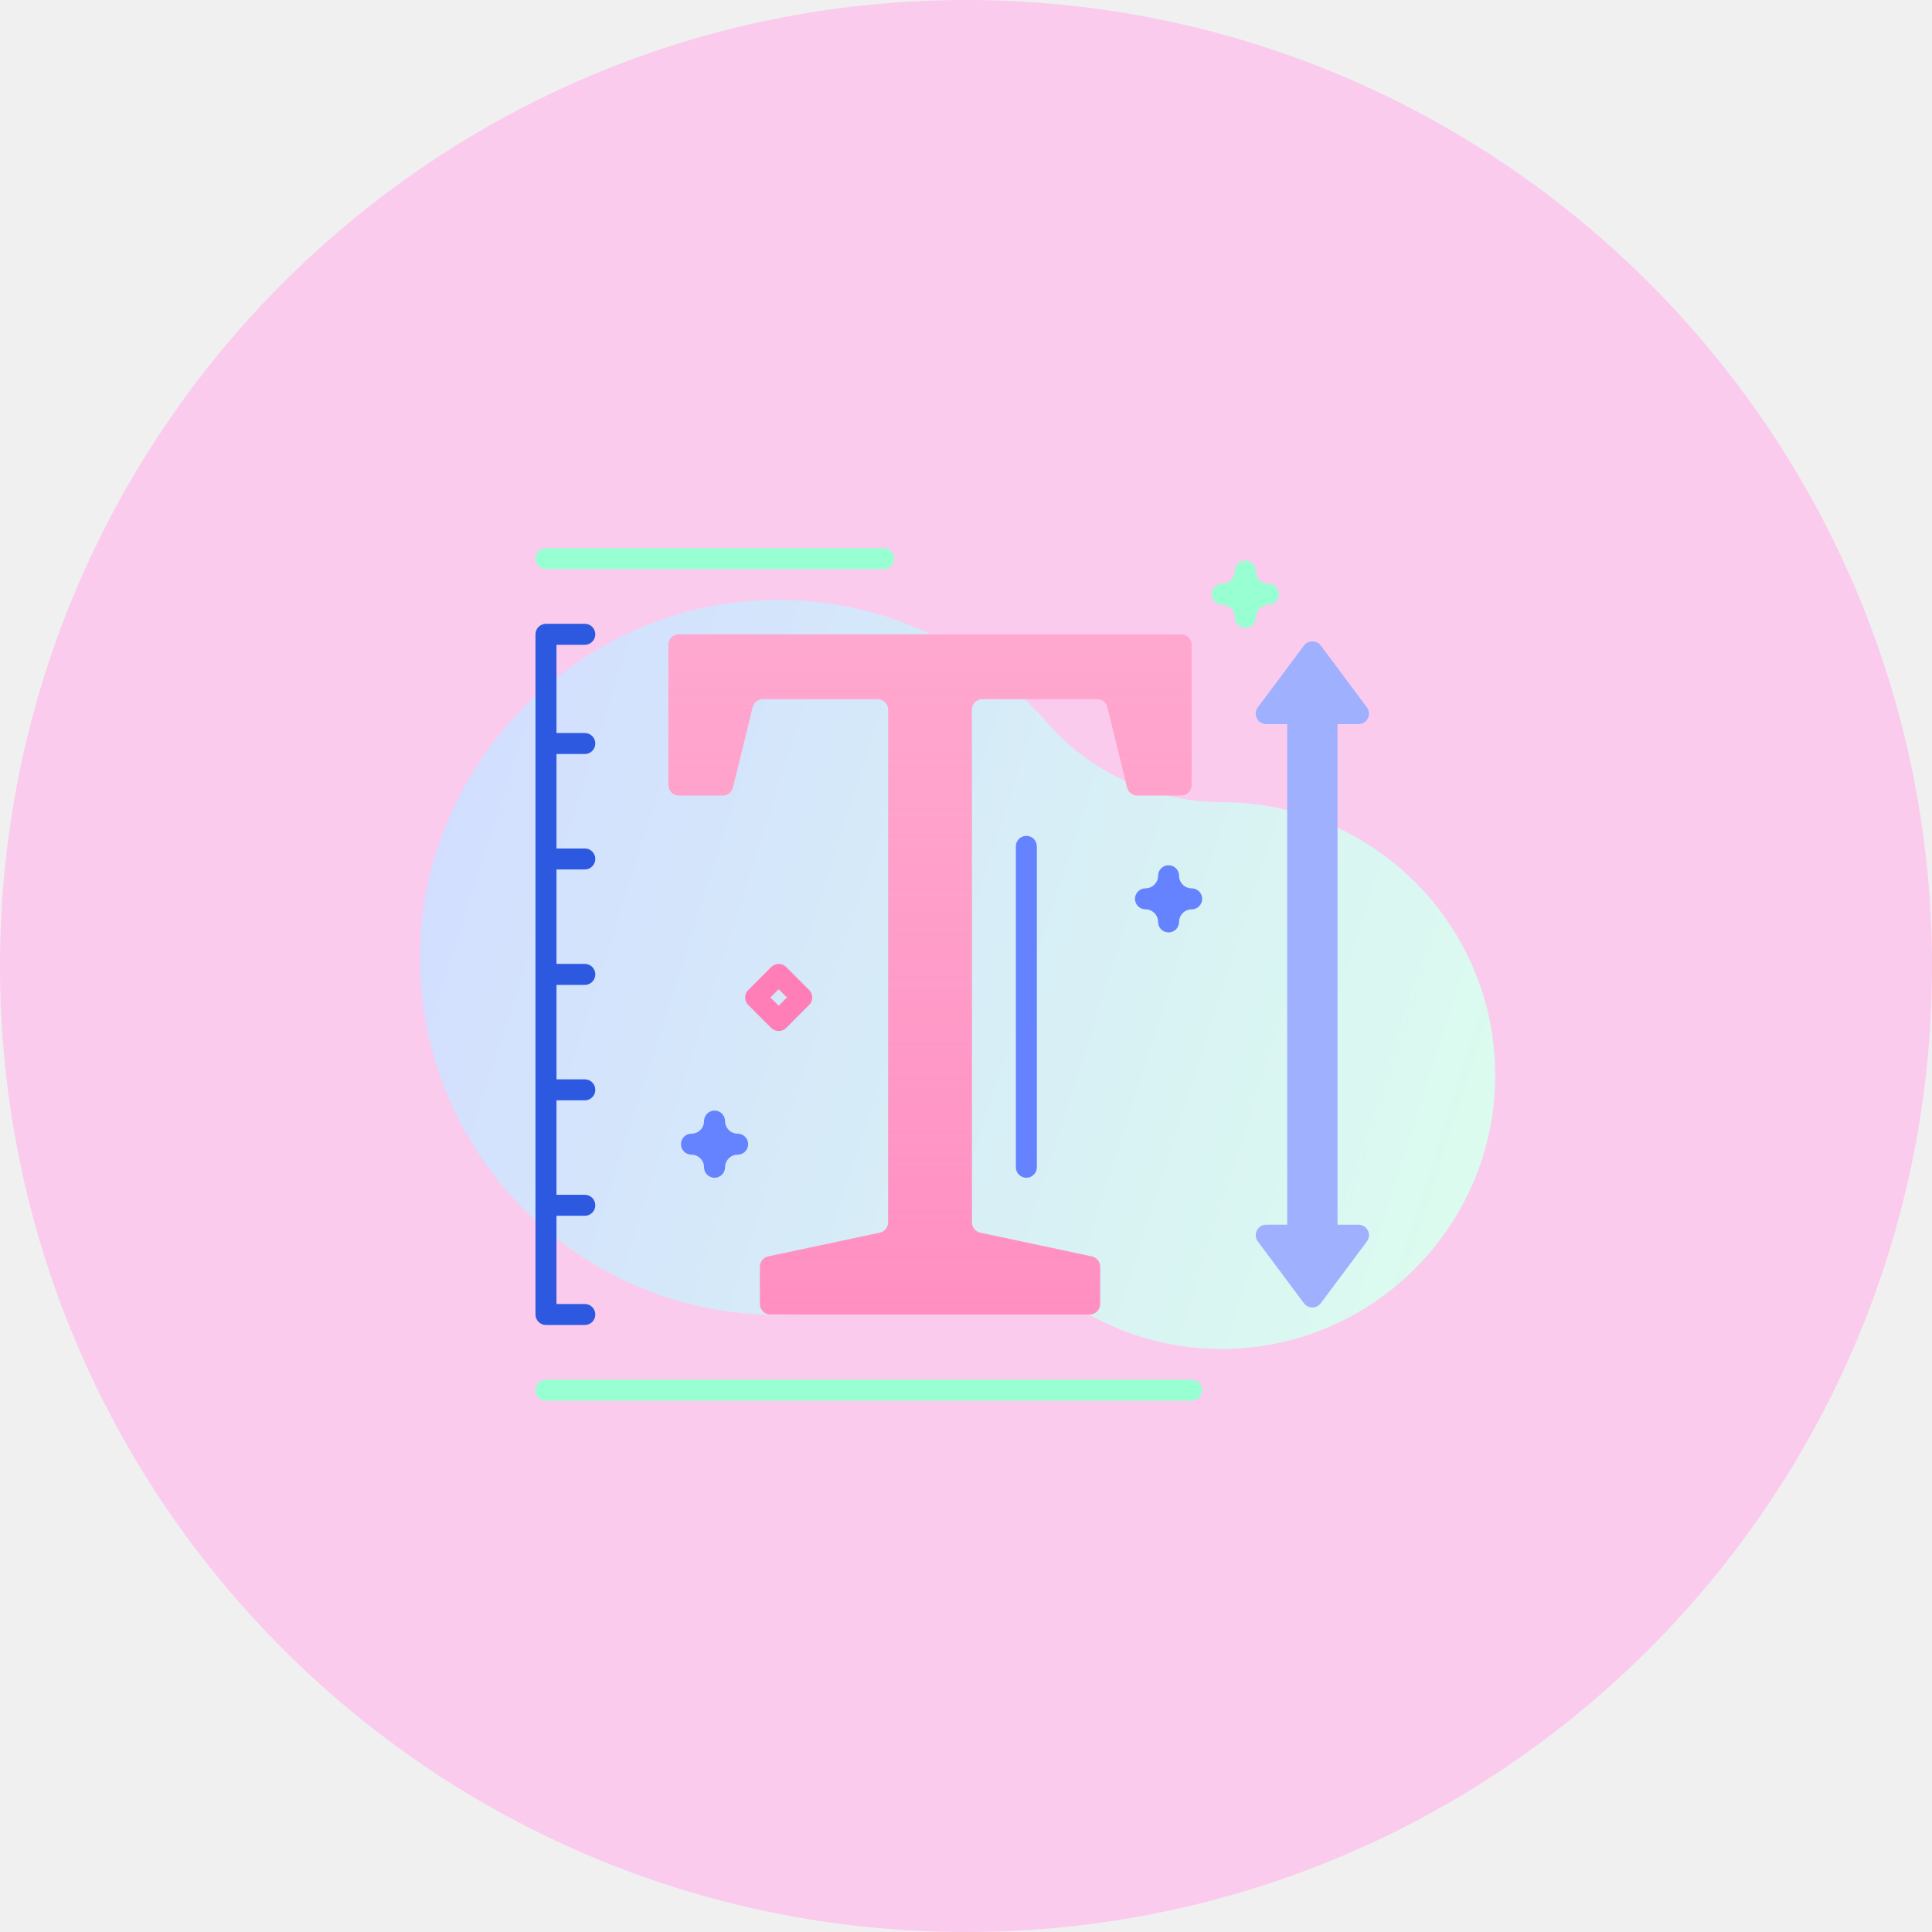
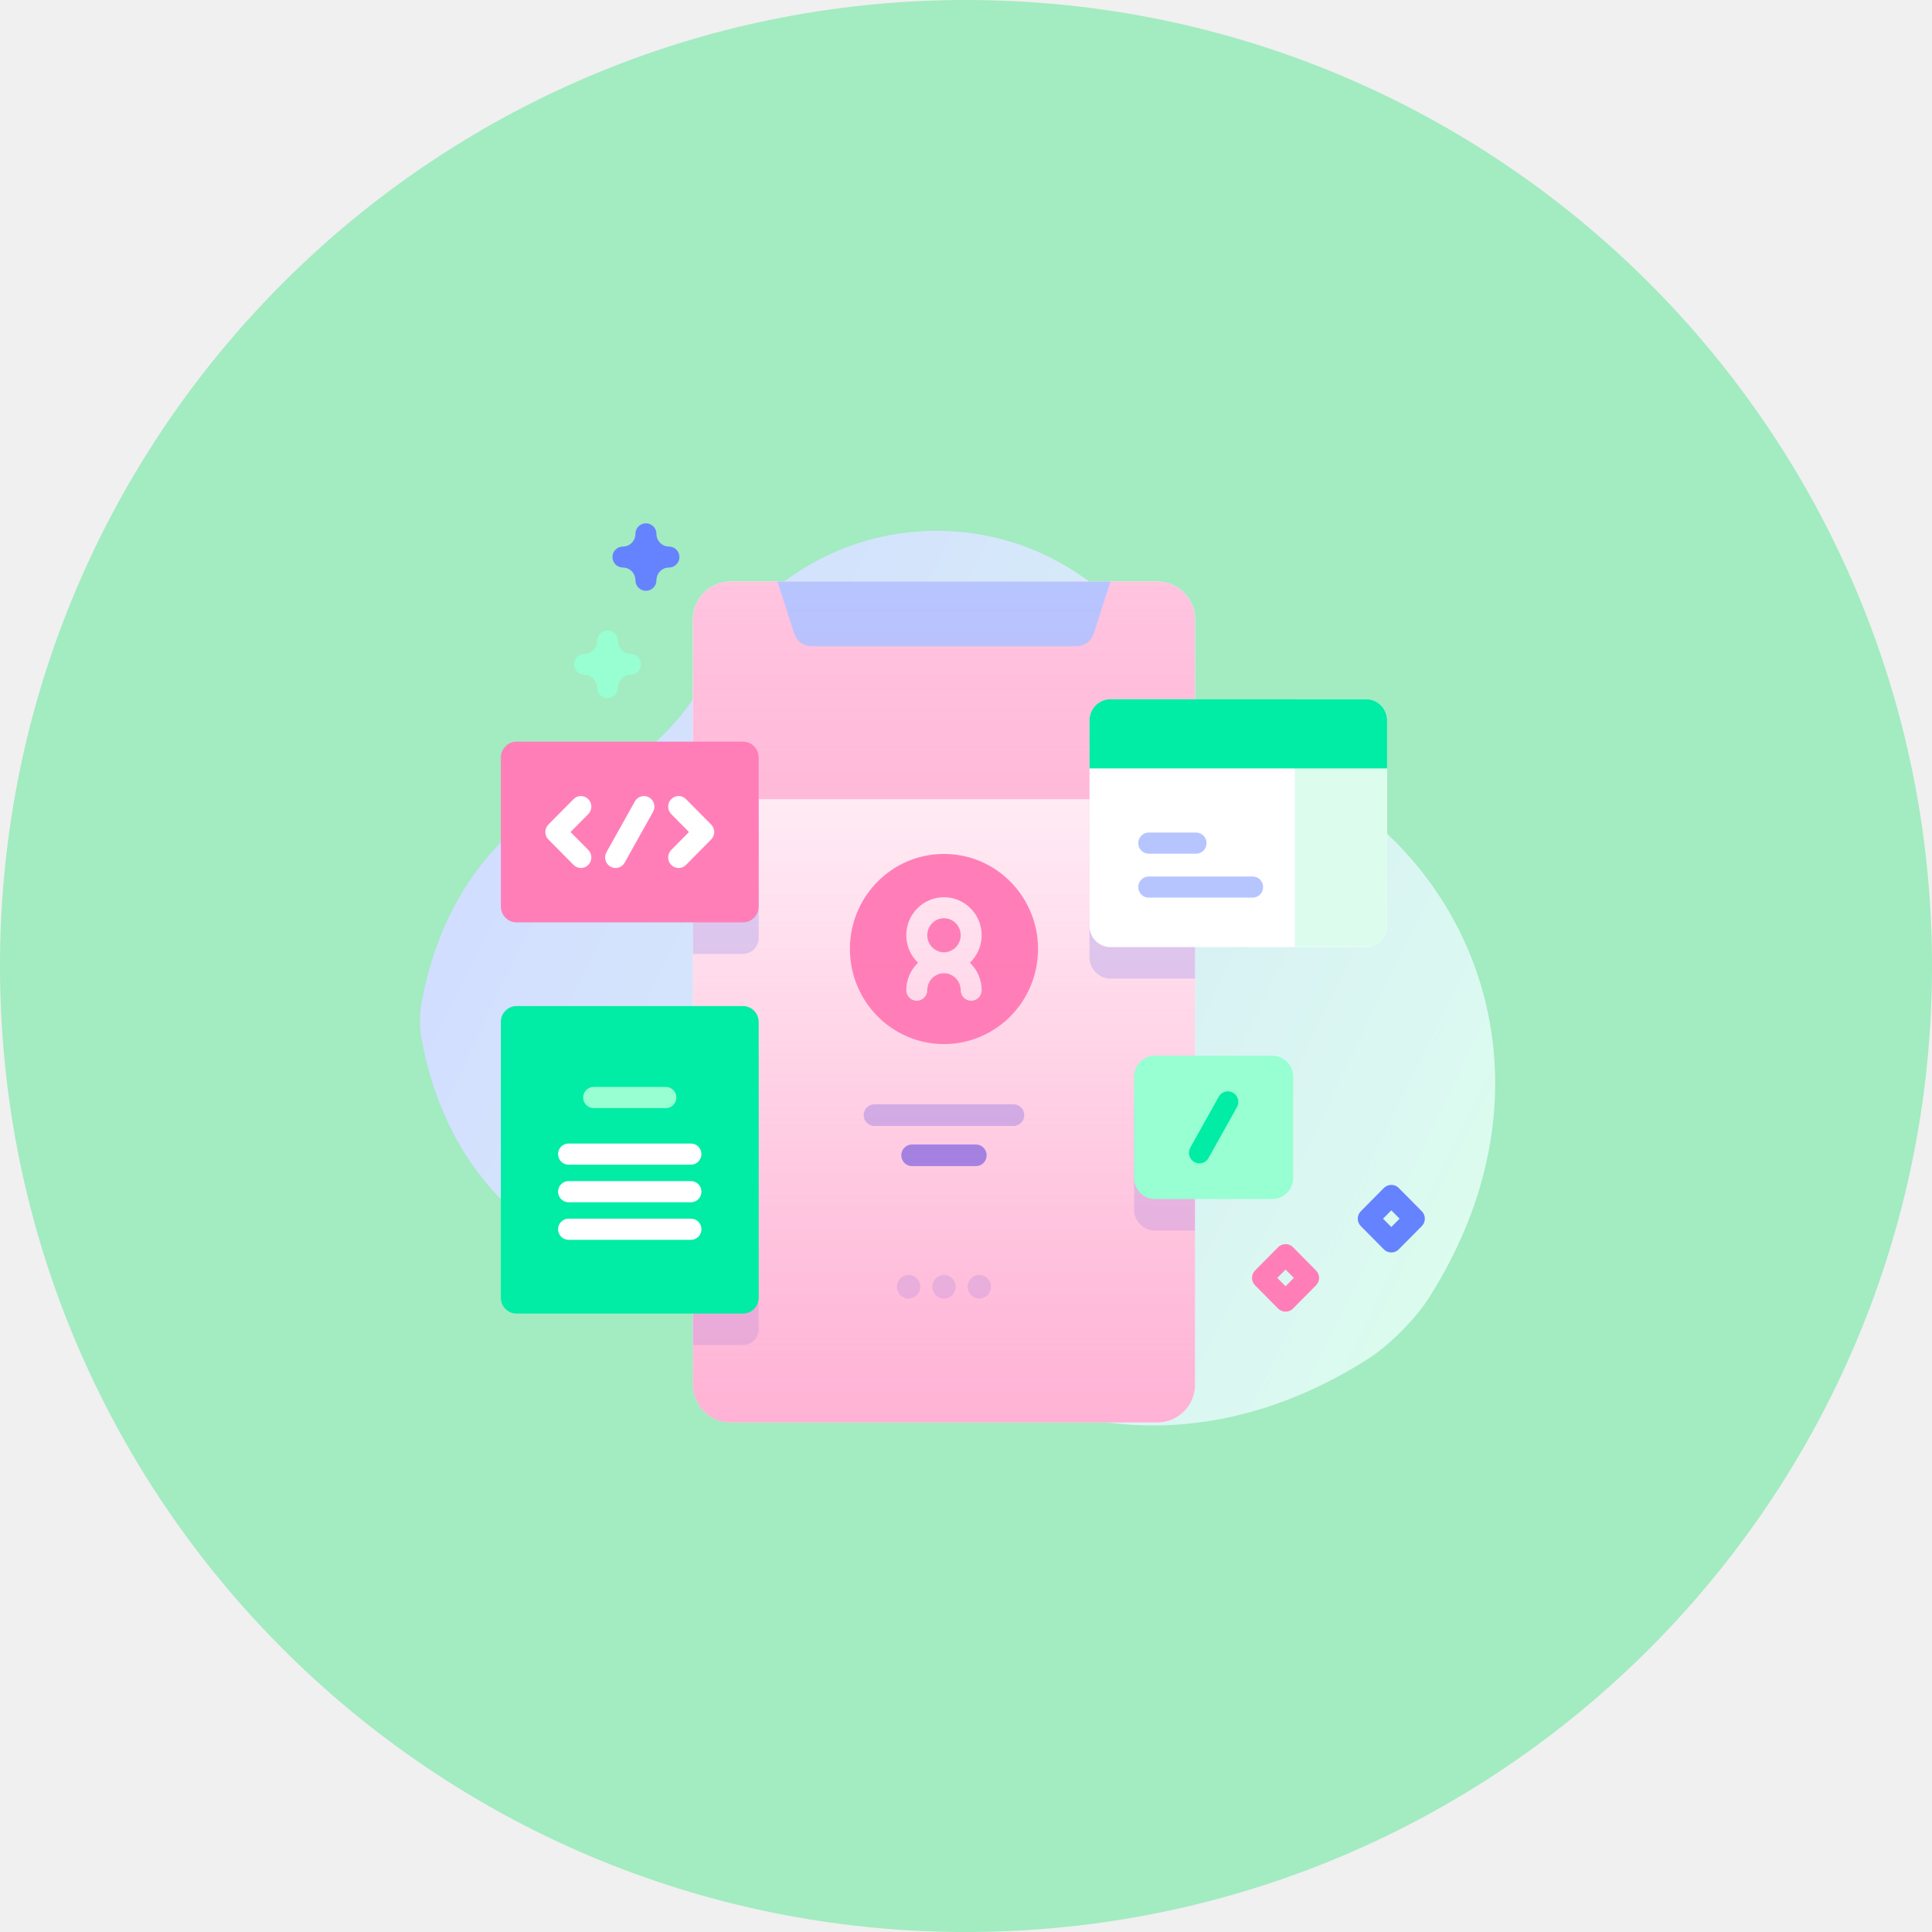
<svg xmlns="http://www.w3.org/2000/svg" width="115" height="115" viewBox="0 0 115 115" fill="none">
-   <circle cx="57.5" cy="57.5" r="57.5" fill="#FBCBED" />
+   <circle cx="57.5" cy="57.5" r="57.5" fill="#A3EBC1" />
  <g clip-path="url(#clip0)">
-     <path d="M72.826 47.752C72.802 47.752 72.778 47.752 72.754 47.752C68.749 47.745 64.956 46.021 62.324 43.004C58.403 38.508 52.624 35.676 46.184 35.704C34.495 35.756 24.851 45.577 25.002 57.265C25.152 68.888 34.621 78.264 46.28 78.264C49.573 78.264 52.691 77.516 55.474 76.18C57.873 75.029 60.732 75.332 62.844 76.951C65.577 79.044 68.993 80.29 72.7 80.296C81.623 80.311 88.948 73.043 89 64.121C89.052 55.115 81.82 47.805 72.826 47.752Z" fill="url(#paint0_linear)" />
-     <path d="M39.786 38.38V46.728C39.786 47.073 40.066 47.353 40.411 47.353H43.022C43.31 47.353 43.56 47.156 43.629 46.877L44.802 42.093C44.871 41.814 45.121 41.617 45.409 41.617H52.241C52.586 41.617 52.866 41.897 52.866 42.242V72.763C52.866 73.058 52.66 73.312 52.371 73.374L45.728 74.788C45.44 74.849 45.234 75.104 45.234 75.399V77.62C45.234 77.965 45.514 78.244 45.858 78.244H64.859C65.204 78.244 65.483 77.965 65.483 77.62V75.399C65.483 75.104 65.277 74.849 64.989 74.788L58.346 73.374C58.058 73.312 57.851 73.058 57.851 72.763V42.242C57.851 41.897 58.131 41.617 58.476 41.617H65.308C65.596 41.617 65.846 41.814 65.915 42.093L67.088 46.877C67.157 47.156 67.407 47.353 67.695 47.353H70.306C70.651 47.353 70.931 47.073 70.931 46.728V38.38C70.931 38.035 70.651 37.756 70.306 37.756H40.411C40.066 37.756 39.786 38.035 39.786 38.38Z" fill="#FFA8CF" />
-     <path d="M39.786 38.38V46.728C39.786 47.073 40.066 47.353 40.411 47.353H43.022C43.31 47.353 43.56 47.156 43.629 46.877L44.802 42.093C44.871 41.814 45.121 41.617 45.409 41.617H52.241C52.586 41.617 52.866 41.897 52.866 42.242V72.763C52.866 73.058 52.66 73.312 52.371 73.374L45.728 74.788C45.44 74.849 45.234 75.104 45.234 75.399V77.62C45.234 77.965 45.514 78.244 45.858 78.244H64.859C65.204 78.244 65.483 77.965 65.483 77.62V75.399C65.483 75.104 65.277 74.849 64.989 74.788L58.346 73.374C58.058 73.312 57.851 73.058 57.851 72.763V42.242C57.851 41.897 58.131 41.617 58.476 41.617H65.308C65.596 41.617 65.846 41.814 65.915 42.093L67.088 46.877C67.157 47.156 67.407 47.353 67.695 47.353H70.306C70.651 47.353 70.931 47.073 70.931 46.728V38.38C70.931 38.035 70.651 37.756 70.306 37.756H40.411C40.066 37.756 39.786 38.035 39.786 38.38Z" fill="url(#paint1_linear)" />
-     <path d="M79.614 43.103H80.862C81.376 43.103 81.67 42.517 81.363 42.105L78.618 38.426C78.368 38.092 77.866 38.092 77.616 38.426L74.871 42.105C74.564 42.517 74.858 43.103 75.372 43.103H76.62V72.897H75.372C74.858 72.897 74.564 73.484 74.871 73.896L77.616 77.574C77.866 77.909 78.368 77.909 78.618 77.574L81.363 73.896C81.67 73.484 81.376 72.897 80.862 72.897H79.614V43.103Z" fill="#9FB0FE" />
-     <path d="M61.093 70.105C60.748 70.105 60.468 69.825 60.468 69.48V50.379C60.468 50.034 60.748 49.754 61.093 49.754C61.438 49.754 61.718 50.034 61.718 50.379V69.48C61.718 69.825 61.438 70.105 61.093 70.105Z" fill="#6583FE" />
-     <path d="M52.598 33.875H32.499C32.154 33.875 31.874 33.595 31.874 33.25C31.874 32.905 32.154 32.625 32.499 32.625H52.598C52.943 32.625 53.223 32.905 53.223 33.25C53.223 33.595 52.943 33.875 52.598 33.875Z" fill="#97FFD2" />
-     <path d="M70.932 83.375H32.499C32.154 83.375 31.874 83.095 31.874 82.75C31.874 82.405 32.154 82.125 32.499 82.125H70.932C71.277 82.125 71.557 82.405 71.557 82.75C71.557 83.095 71.277 83.375 70.932 83.375Z" fill="#97FFD2" />
-     <path d="M34.81 38.381C35.155 38.381 35.435 38.101 35.435 37.756C35.435 37.411 35.155 37.131 34.81 37.131H32.499C32.154 37.131 31.874 37.411 31.874 37.756V78.244C31.874 78.589 32.154 78.869 32.499 78.869H34.81C35.155 78.869 35.435 78.589 35.435 78.244C35.435 77.899 35.155 77.619 34.81 77.619H33.124V72.368H34.81C35.155 72.368 35.435 72.088 35.435 71.743C35.435 71.398 35.155 71.118 34.81 71.118H33.124V65.496H34.81C35.155 65.496 35.435 65.216 35.435 64.871C35.435 64.526 35.155 64.246 34.81 64.246H33.124V58.625H34.81C35.155 58.625 35.435 58.345 35.435 58C35.435 57.655 35.155 57.375 34.81 57.375H33.124V51.754H34.81C35.155 51.754 35.435 51.474 35.435 51.129C35.435 50.784 35.155 50.504 34.81 50.504H33.124V44.882H34.81C35.155 44.882 35.435 44.602 35.435 44.257C35.435 43.912 35.155 43.632 34.81 43.632H33.124V38.381H34.81Z" fill="#2D58E0" />
-     <path d="M42.533 70.105C42.188 70.105 41.908 69.825 41.908 69.48C41.908 69.067 41.572 68.731 41.159 68.731C40.814 68.731 40.534 68.451 40.534 68.106C40.534 67.76 40.814 67.481 41.159 67.481C41.572 67.481 41.908 67.144 41.908 66.731C41.908 66.386 42.188 66.106 42.533 66.106C42.879 66.106 43.158 66.386 43.158 66.731C43.158 67.144 43.495 67.481 43.908 67.481C44.253 67.481 44.533 67.76 44.533 68.106C44.533 68.451 44.253 68.731 43.908 68.731C43.495 68.731 43.158 69.067 43.158 69.48C43.158 69.825 42.879 70.105 42.533 70.105Z" fill="#6583FE" />
-     <path d="M69.558 55.502C69.212 55.502 68.933 55.222 68.933 54.877C68.933 54.464 68.597 54.127 68.183 54.127C67.838 54.127 67.558 53.847 67.558 53.502C67.558 53.157 67.838 52.877 68.183 52.877C68.597 52.877 68.933 52.541 68.933 52.128C68.933 51.783 69.212 51.503 69.558 51.503C69.903 51.503 70.183 51.783 70.183 52.128C70.183 52.541 70.519 52.877 70.932 52.877C71.277 52.877 71.557 53.157 71.557 53.502C71.557 53.847 71.277 54.127 70.932 54.127C70.519 54.127 70.183 54.464 70.183 54.877C70.183 55.222 69.903 55.502 69.558 55.502Z" fill="#6583FE" />
-     <path d="M46.351 61.373C46.191 61.373 46.031 61.312 45.909 61.191L44.535 59.816C44.291 59.572 44.291 59.176 44.535 58.932L45.909 57.558C46.153 57.314 46.549 57.314 46.793 57.558L48.167 58.932C48.411 59.176 48.411 59.572 48.167 59.816L46.793 61.191C46.671 61.312 46.511 61.373 46.351 61.373ZM45.861 59.374L46.351 59.865L46.841 59.374L46.351 58.884L45.861 59.374Z" fill="#FF7EB8" />
-     <path d="M74.126 37.373C73.781 37.373 73.501 37.093 73.501 36.748C73.501 36.335 73.165 35.999 72.752 35.999C72.407 35.999 72.127 35.719 72.127 35.374C72.127 35.029 72.407 34.749 72.752 34.749C73.165 34.749 73.501 34.413 73.501 33.999C73.501 33.654 73.781 33.374 74.126 33.374C74.471 33.374 74.751 33.654 74.751 33.999C74.751 34.413 75.087 34.749 75.5 34.749C75.846 34.749 76.125 35.029 76.125 35.374C76.125 35.719 75.846 35.999 75.5 35.999C75.087 35.999 74.751 36.335 74.751 36.748C74.751 37.093 74.471 37.373 74.126 37.373Z" fill="#97FFD2" />
+     <path d="M76.029 45.506C73.067 44.351 70.564 42.245 69.034 39.458C66.46 34.772 61.48 31.596 55.756 31.596C49.815 31.596 44.675 35.018 42.196 39.998C40.678 43.048 38.094 45.443 34.935 46.718C30.266 48.602 26.347 52.909 25.103 59.641C24.967 60.38 24.965 61.139 25.101 61.878C27.032 72.325 35.401 76.932 43.018 75.71C47.284 75.026 51.602 76.449 54.764 79.393C61.193 85.38 71.499 87.257 81.504 80.84C82.677 80.088 84.249 78.51 85 77.338C93.621 63.879 87.235 49.873 76.029 45.506Z" fill="url(#paint0_linear)" />
+     <path d="M71.133 36.867V82.421C71.133 83.663 70.126 84.671 68.884 84.671H43.493C42.251 84.671 41.244 83.663 41.244 82.421V36.867C41.244 35.625 42.251 34.618 43.493 34.618H68.884C70.126 34.618 71.133 35.625 71.133 36.867Z" fill="white" />
+     <path d="M71.133 64.713V73.245H68.749C68.062 73.245 67.503 72.681 67.503 71.987V65.973C67.503 65.277 68.062 64.713 68.749 64.713H71.133V64.713Z" fill="#D2DEFF" />
+     <path d="M45.159 46.966V55.833C45.159 56.355 44.74 56.778 44.224 56.778H41.244V46.02H44.224C44.74 46.02 45.159 46.443 45.159 46.966Z" fill="#D2DEFF" />
+     <path d="M45.159 62.705V79.118C45.159 79.64 44.74 80.064 44.224 80.064H41.244V61.759H44.224C44.74 61.759 45.159 62.183 45.159 62.705Z" fill="#D2DEFF" />
+     <path d="M71.133 43.495V58.25H66.106C65.414 58.25 64.852 57.688 64.852 56.996V44.749C64.852 44.057 65.414 43.495 66.106 43.495L71.133 43.495Z" fill="#D2DEFF" />
+     <path d="M71.133 47.571V36.879C71.133 35.63 70.132 34.618 68.896 34.618H43.481C42.246 34.618 41.244 35.63 41.244 36.879V47.571H71.133Z" fill="#FFC4DF" />
+     <path d="M65.099 37.718L66.098 34.617H46.28L47.279 37.718C47.423 38.167 47.838 38.471 48.305 38.471H64.073C64.54 38.471 64.954 38.168 65.099 37.718Z" fill="#B7C5FF" />
+     <path d="M56.189 62.147C59.281 62.147 61.787 59.614 61.787 56.488C61.787 53.362 59.281 50.829 56.189 50.829C53.097 50.829 50.59 53.362 50.59 56.488C50.59 59.614 53.097 62.147 56.189 62.147Z" fill="#FF7EB8" />
+     <path d="M57.733 57.307C58.163 56.894 58.433 56.313 58.433 55.669C58.433 54.422 57.426 53.407 56.189 53.407C54.951 53.407 53.944 54.422 53.944 55.669C53.944 56.313 54.214 56.894 54.644 57.307C54.214 57.719 53.944 58.3 53.944 58.944C53.944 59.289 54.224 59.569 54.569 59.569C54.914 59.569 55.194 59.289 55.194 58.944C55.194 58.386 55.64 57.932 56.189 57.932C56.737 57.932 57.183 58.386 57.183 58.944C57.183 59.289 57.463 59.569 57.808 59.569C58.154 59.569 58.433 59.289 58.433 58.944C58.434 58.3 58.164 57.719 57.733 57.307ZM55.194 55.669C55.194 55.111 55.64 54.657 56.189 54.657C56.737 54.657 57.184 55.111 57.184 55.669C57.184 56.227 56.737 56.682 56.189 56.682C55.64 56.682 55.194 56.227 55.194 55.669Z" fill="white" />
+     <path d="M60.331 67.022H52.047C51.695 67.022 51.409 66.734 51.409 66.378C51.409 66.022 51.695 65.734 52.047 65.734H60.331C60.683 65.734 60.968 66.022 60.968 66.378C60.968 66.734 60.683 67.022 60.331 67.022Z" fill="#B7C5FF" />
+     <path d="M58.091 69.412H54.286C53.934 69.412 53.649 69.123 53.649 68.768C53.649 68.412 53.934 68.123 54.286 68.123H58.091C58.443 68.123 58.729 68.412 58.729 68.768C58.729 69.123 58.443 69.412 58.091 69.412Z" fill="#6583FE" />
+     <path d="M58.293 77.296C58.677 77.296 58.988 76.981 58.988 76.593C58.988 76.204 58.677 75.89 58.293 75.89C57.909 75.89 57.597 76.204 57.597 76.593C57.597 76.981 57.909 77.296 58.293 77.296Z" fill="#D2DEFF" />
+     <path d="M56.189 75.89C56.573 75.89 56.884 76.204 56.884 76.593C56.884 76.981 56.573 77.296 56.189 77.296C55.805 77.296 55.493 76.981 55.493 76.593C55.493 76.204 55.805 75.89 56.189 75.89Z" fill="#D2DEFF" />
+     <path d="M54.085 77.296C54.469 77.296 54.78 76.981 54.78 76.593C54.78 76.204 54.469 75.89 54.085 75.89C53.701 75.89 53.389 76.204 53.389 76.593C53.389 76.981 53.701 77.296 54.085 77.296Z" fill="#D2DEFF" />
+     <path d="M71.133 36.867V82.421C71.133 83.663 70.126 84.671 68.884 84.671H43.493C42.251 84.671 41.244 83.663 41.244 82.421V36.867C41.244 35.625 42.251 34.618 43.493 34.618H68.884C70.126 34.618 71.133 35.625 71.133 36.867Z" fill="url(#paint1_linear)" />
+     <path d="M75.731 71.371H68.749C68.061 71.371 67.504 70.807 67.504 70.112V64.098C67.504 63.403 68.061 62.839 68.749 62.839H75.731C76.419 62.839 76.976 63.403 76.976 64.098V70.112C76.976 70.807 76.419 71.371 75.731 71.371Z" fill="#97FFD2" />
+     <path d="M71.393 69.249C71.29 69.249 71.185 69.223 71.088 69.168C70.788 68.997 70.683 68.613 70.852 68.31L72.544 65.281C72.713 64.978 73.093 64.872 73.392 65.043C73.692 65.213 73.797 65.597 73.628 65.9L71.936 68.929C71.822 69.134 71.611 69.249 71.393 69.249Z" fill="#01ECA5" />
+     <path d="M44.224 54.904H30.748C30.231 54.904 29.813 54.481 29.813 53.959V45.092C29.813 44.569 30.231 44.146 30.748 44.146H44.224C44.74 44.146 45.159 44.569 45.159 45.092V53.959C45.159 54.481 44.74 54.904 44.224 54.904Z" fill="#FF7EB8" />
+     <path d="M34.578 51.667C34.419 51.667 34.26 51.605 34.139 51.482L32.642 49.969C32.399 49.724 32.399 49.326 32.642 49.081L34.139 47.568C34.381 47.322 34.775 47.322 35.018 47.568C35.261 47.813 35.261 48.211 35.018 48.456L33.961 49.525L35.018 50.593C35.261 50.839 35.261 51.237 35.018 51.482C34.897 51.605 34.737 51.667 34.578 51.667Z" fill="white" />
+     <path d="M40.394 47.383C40.553 47.383 40.712 47.445 40.833 47.568L42.33 49.081C42.573 49.326 42.573 49.724 42.33 49.969L40.833 51.483C40.591 51.728 40.197 51.728 39.954 51.483C39.711 51.237 39.711 50.839 39.954 50.594L41.011 49.525L39.954 48.457C39.711 48.211 39.711 47.813 39.954 47.568C40.075 47.445 40.235 47.383 40.394 47.383Z" fill="white" />
+     <path d="M36.64 51.667C36.537 51.667 36.432 51.641 36.335 51.585C36.036 51.415 35.931 51.031 36.099 50.729L37.79 47.703C37.958 47.401 38.338 47.294 38.637 47.465C38.936 47.636 39.041 48.019 38.873 48.321L37.182 51.347C37.068 51.552 36.857 51.667 36.64 51.667Z" fill="white" />
+     <path d="M44.224 78.189H30.748C30.231 78.189 29.813 77.766 29.813 77.243V60.831C29.813 60.309 30.231 59.885 30.748 59.885H44.224C44.74 59.885 45.159 60.309 45.159 60.831V77.243C45.159 77.766 44.74 78.189 44.224 78.189Z" fill="#01ECA5" />
+     <path d="M81.311 56.376H66.106C65.414 56.376 64.852 55.814 64.852 55.122V42.874C64.852 42.182 65.414 41.621 66.106 41.621H81.311C82.004 41.621 82.565 42.182 82.565 42.874V55.122C82.565 55.814 82.004 56.376 81.311 56.376Z" fill="white" />
+     <path d="M81.318 41.621H77.068V56.376H81.318C82.007 56.376 82.565 55.811 82.565 55.115V42.881C82.565 42.185 82.007 41.621 81.318 41.621Z" fill="#DCFDEE" />
+     <path d="M82.565 45.739V42.881C82.565 42.185 82.007 41.621 81.318 41.621H66.099C65.411 41.621 64.852 42.185 64.852 42.881V45.739H82.565Z" fill="#01ECA5" />
+     <path d="M74.562 53.432H68.377C68.032 53.432 67.753 53.15 67.753 52.802C67.753 52.454 68.032 52.172 68.377 52.172H74.562C74.906 52.172 75.185 52.454 75.185 52.802C75.185 53.15 74.906 53.432 74.562 53.432Z" fill="#B7C5FF" />
+     <path d="M71.195 50.816H68.377C68.032 50.816 67.753 50.534 67.753 50.186C67.753 49.838 68.032 49.556 68.377 49.556H71.195C71.539 49.556 71.818 49.838 71.818 50.186C71.818 50.534 71.539 50.816 71.195 50.816Z" fill="#B7C5FF" />
+     <path d="M41.13 69.326H33.842C33.497 69.326 33.218 69.044 33.218 68.696C33.218 68.349 33.497 68.067 33.842 68.067H41.13C41.474 68.067 41.753 68.349 41.753 68.696C41.753 69.044 41.474 69.326 41.13 69.326Z" fill="white" />
+     <path d="M39.637 65.958H35.334C34.99 65.958 34.712 65.676 34.712 65.328C34.712 64.98 34.99 64.698 35.334 64.698H39.637C39.981 64.698 40.26 64.98 40.26 65.328C40.26 65.676 39.981 65.958 39.637 65.958Z" fill="#97FFD2" />
+     <path d="M41.13 71.563H33.842C33.497 71.563 33.218 71.281 33.218 70.933C33.218 70.585 33.497 70.303 33.842 70.303H41.13C41.474 70.303 41.753 70.585 41.753 70.933C41.753 71.281 41.474 71.563 41.13 71.563Z" fill="white" />
+     <path d="M41.13 73.799H33.842C33.497 73.799 33.218 73.517 33.218 73.17C33.218 72.822 33.497 72.54 33.842 72.54H41.13C41.474 72.54 41.753 72.822 41.753 73.17C41.753 73.517 41.474 73.799 41.13 73.799Z" fill="white" />
+     <path d="M82.816 74.552C82.649 74.552 82.489 74.485 82.372 74.366L81 72.98C80.759 72.736 80.759 72.344 81 72.101L82.372 70.714C82.489 70.596 82.649 70.529 82.816 70.529C82.983 70.529 83.143 70.596 83.26 70.714L84.632 72.101C84.873 72.344 84.873 72.736 84.632 72.98L83.26 74.366C83.143 74.485 82.983 74.552 82.816 74.552ZM82.324 72.54L82.816 73.038L83.308 72.54L82.816 72.043L82.324 72.54Z" fill="#6583FE" />
+     <path d="M76.521 78.077C76.354 78.077 76.194 78.01 76.076 77.891L74.705 76.505C74.464 76.262 74.464 75.869 74.705 75.626L76.076 74.24C76.194 74.121 76.354 74.054 76.521 74.054C76.688 74.054 76.848 74.121 76.965 74.24L78.337 75.626C78.578 75.869 78.578 76.262 78.337 76.505L76.965 77.891C76.848 78.01 76.688 78.077 76.521 78.077ZM76.028 76.065L76.521 76.563L77.013 76.065L76.521 75.568L76.028 76.065Z" fill="#FF7EB8" />
+     <path d="M36.163 41.552C35.817 41.552 35.538 41.272 35.538 40.927C35.538 40.508 35.204 40.168 34.794 40.168C34.449 40.168 34.169 39.889 34.169 39.543C34.169 39.198 34.449 38.918 34.794 38.918C35.204 38.918 35.538 38.578 35.538 38.16C35.538 37.815 35.817 37.535 36.163 37.535C36.508 37.535 36.788 37.815 36.788 38.16C36.788 38.578 37.121 38.918 37.531 38.918C37.876 38.918 38.156 39.198 38.156 39.543C38.156 39.889 37.876 40.168 37.531 40.168C37.121 40.168 36.788 40.509 36.788 40.927C36.788 41.272 36.508 41.552 36.163 41.552Z" fill="#97FFD2" />
+     <path d="M38.448 35.167C38.103 35.167 37.823 34.887 37.823 34.542C37.823 34.123 37.49 33.783 37.08 33.783C36.735 33.783 36.455 33.504 36.455 33.158C36.455 32.813 36.735 32.533 37.08 32.533C37.49 32.533 37.823 32.193 37.823 31.775C37.823 31.43 38.103 31.15 38.448 31.15C38.794 31.15 39.073 31.43 39.073 31.775C39.073 32.193 39.407 32.533 39.817 32.533C40.162 32.533 40.442 32.813 40.442 33.158C40.442 33.504 40.162 33.783 39.817 33.783C39.407 33.783 39.073 34.124 39.073 34.542C39.073 34.887 38.794 35.167 38.448 35.167Z" fill="#6583FE" />
  </g>
  <defs>
-     <linearGradient id="paint0_linear" x1="22.008" y1="49.217" x2="91.015" y2="71.299" gradientUnits="userSpaceOnUse">
+     <linearGradient id="paint0_linear" x1="29.554" y1="44.645" x2="89.925" y2="74.153" gradientUnits="userSpaceOnUse">
      <stop offset="0.049" stop-color="#D2DEFF" />
      <stop offset="0.999" stop-color="#DCFDEE" />
    </linearGradient>
-     <linearGradient id="paint1_linear" x1="55.359" y1="37.756" x2="55.359" y2="78.244" gradientUnits="userSpaceOnUse">
+     <linearGradient id="paint1_linear" x1="56.189" y1="34.618" x2="56.189" y2="84.671" gradientUnits="userSpaceOnUse">
      <stop offset="0.003" stop-color="#FF7EB8" stop-opacity="0" />
      <stop offset="1" stop-color="#FF7EB8" stop-opacity="0.6" />
    </linearGradient>
    <clipPath id="clip0">
      <rect width="64" height="64" fill="white" transform="translate(25 26)" />
    </clipPath>
  </defs>
</svg>
